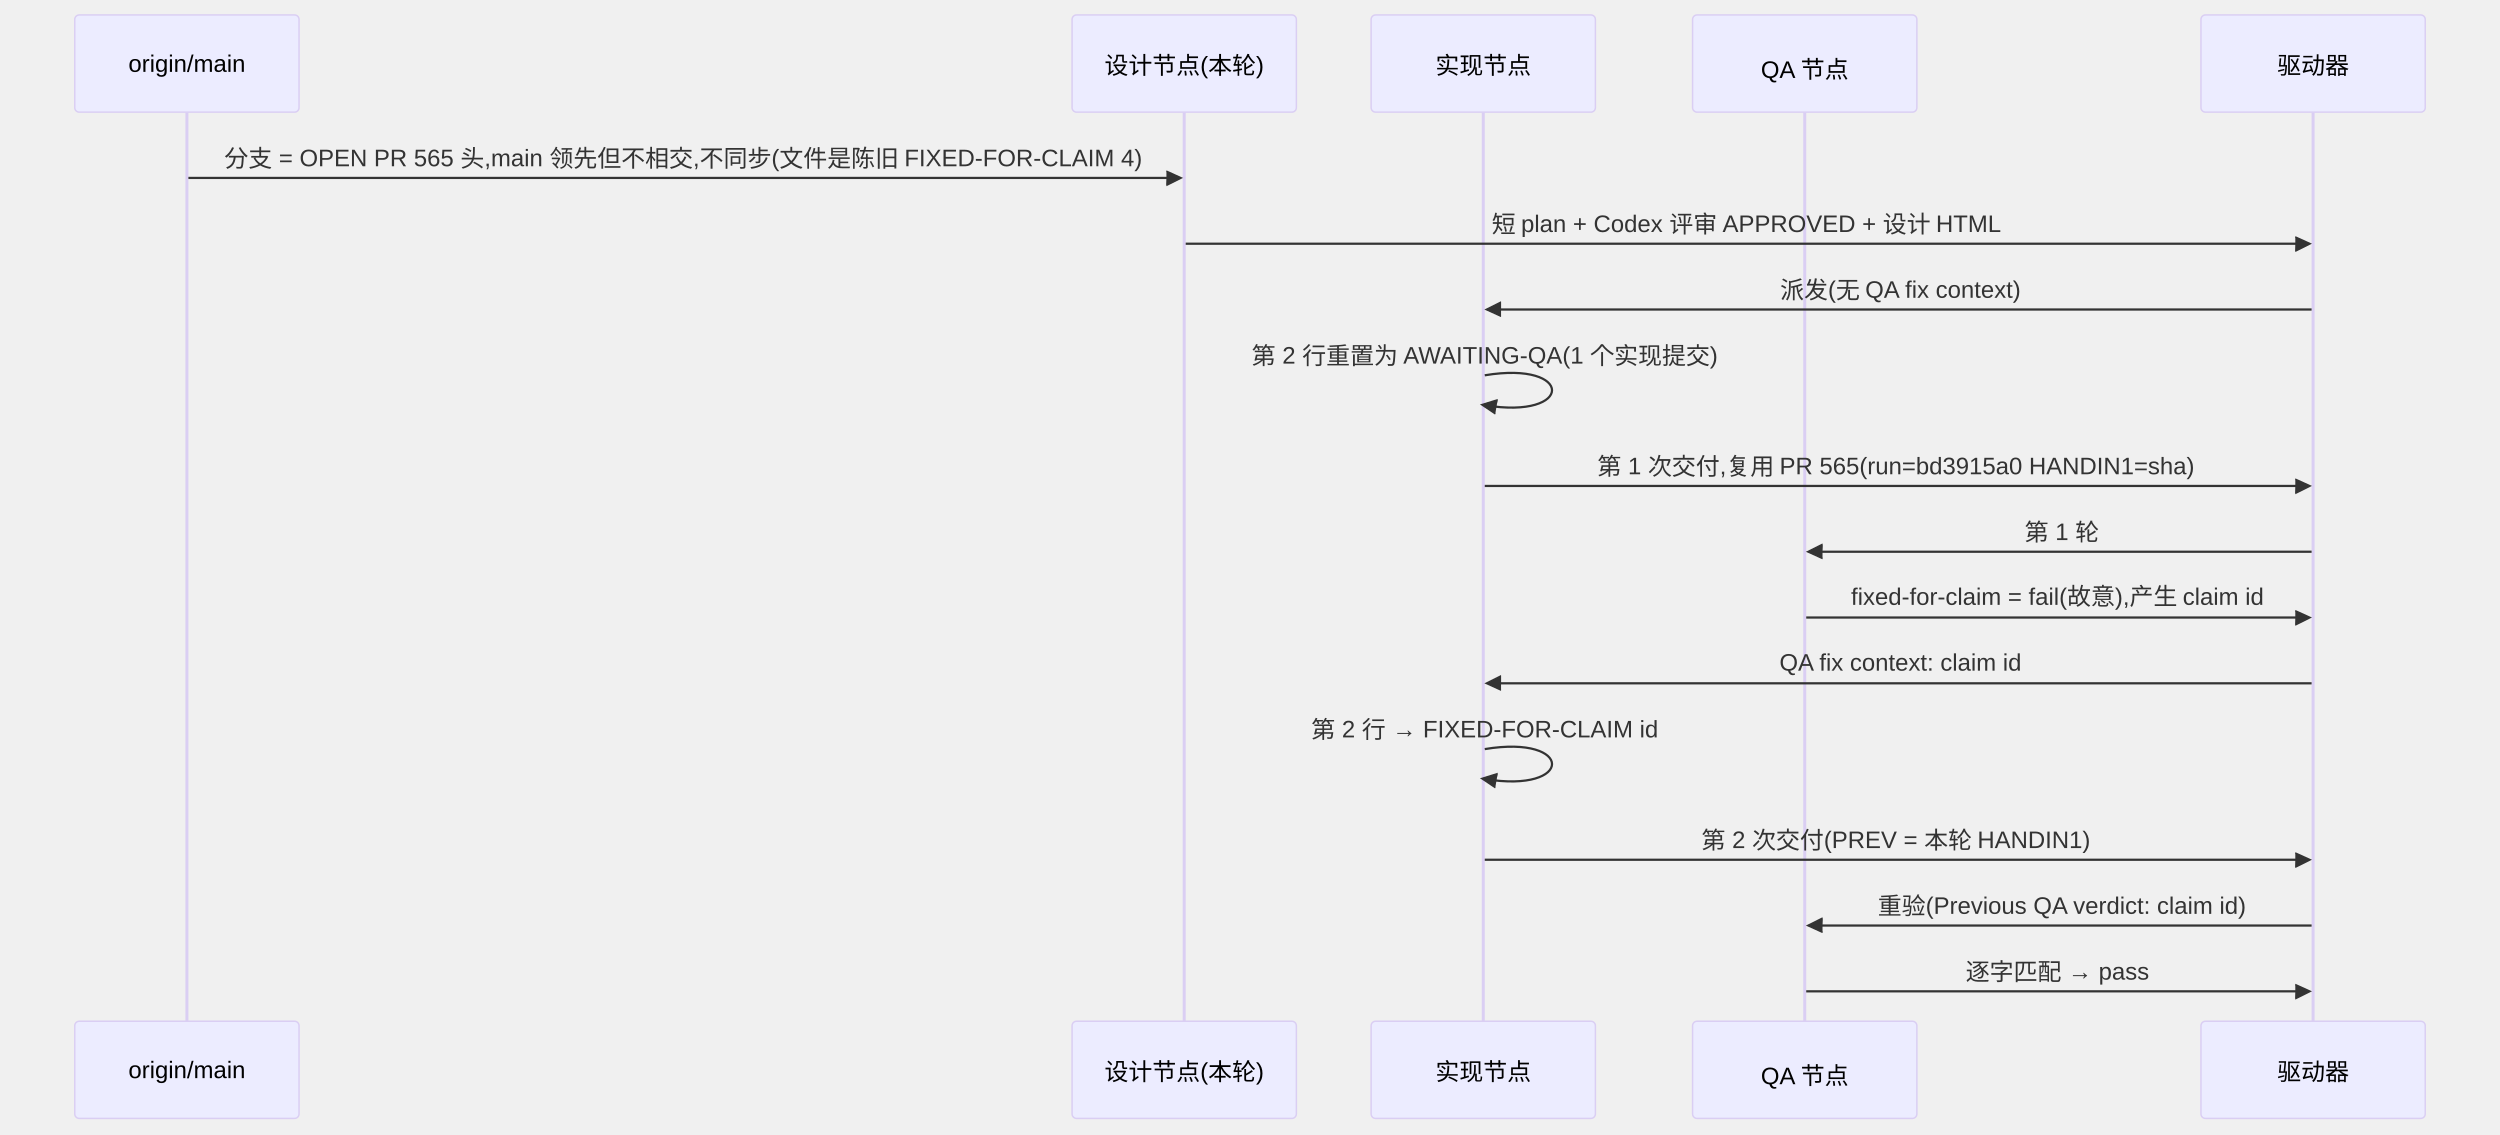
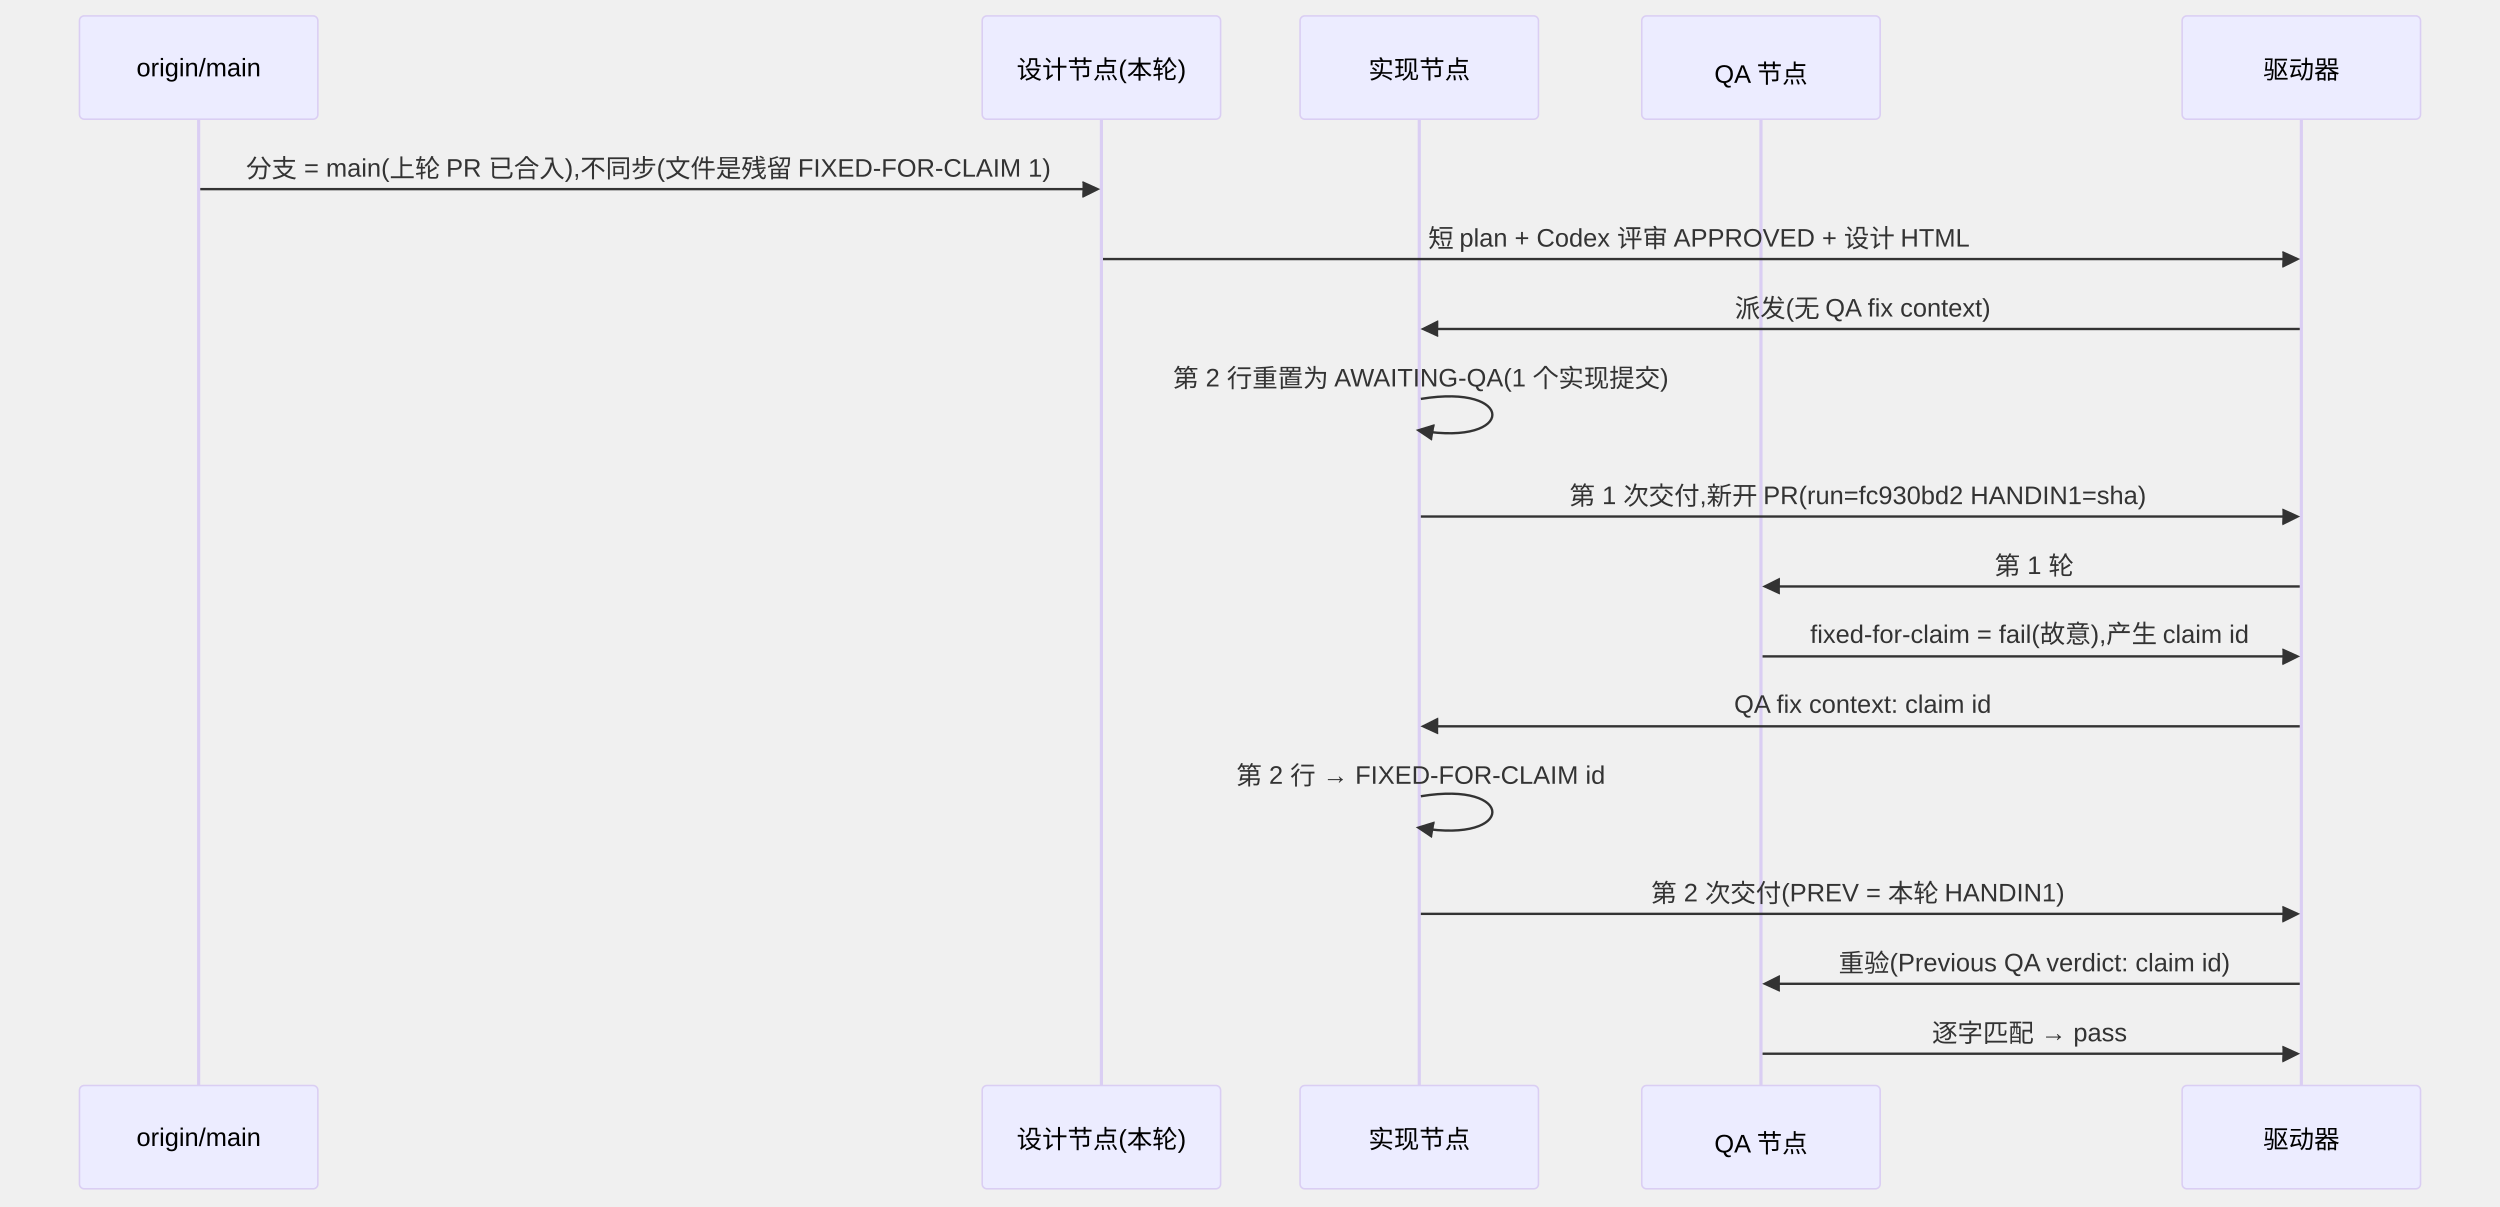
- <svg xmlns="http://www.w3.org/2000/svg" id="FLY-3150-d1" width="100%" style="max-width: 1672px; background-color: white;" viewBox="-50 -10 1672 759" role="graphics-document document" aria-roledescription="sequence">
+ <svg xmlns="http://www.w3.org/2000/svg" id="FLY-3150-d1" width="100%" style="max-width: 1573px; background-color: white;" viewBox="-50 -10 1573 759" role="graphics-document document" aria-roledescription="sequence">
  <g>
-     <rect x="1422" y="673" fill="#eaeaea" stroke="#666" width="150" height="65" name="D" rx="3" ry="3" class="actor actor-bottom" />
-     <text x="1497" y="705.5" dominant-baseline="central" alignment-baseline="central" class="actor actor-box" style="text-anchor: middle; font-size: 16px; font-weight: 400;">
-       <tspan x="1497" dy="0">驱动器</tspan>
+     <rect x="1323" y="673" fill="#eaeaea" stroke="#666" width="150" height="65" name="D" rx="3" ry="3" class="actor actor-bottom" />
+     <text x="1398" y="705.5" dominant-baseline="central" alignment-baseline="central" class="actor actor-box" style="text-anchor: middle; font-size: 16px; font-weight: 400;">
+       <tspan x="1398" dy="0">驱动器</tspan>
    </text>
  </g>
  <g>
-     <rect x="1082" y="673" fill="#eaeaea" stroke="#666" width="150" height="65" name="Q" rx="3" ry="3" class="actor actor-bottom" />
-     <text x="1157" y="705.5" dominant-baseline="central" alignment-baseline="central" class="actor actor-box" style="text-anchor: middle; font-size: 16px; font-weight: 400;">
-       <tspan x="1157" dy="0">QA 节点</tspan>
+     <rect x="983" y="673" fill="#eaeaea" stroke="#666" width="150" height="65" name="Q" rx="3" ry="3" class="actor actor-bottom" />
+     <text x="1058" y="705.5" dominant-baseline="central" alignment-baseline="central" class="actor actor-box" style="text-anchor: middle; font-size: 16px; font-weight: 400;">
+       <tspan x="1058" dy="0">QA 节点</tspan>
    </text>
  </g>
  <g>
-     <rect x="867" y="673" fill="#eaeaea" stroke="#666" width="150" height="65" name="I" rx="3" ry="3" class="actor actor-bottom" />
-     <text x="942" y="705.5" dominant-baseline="central" alignment-baseline="central" class="actor actor-box" style="text-anchor: middle; font-size: 16px; font-weight: 400;">
-       <tspan x="942" dy="0">实现节点</tspan>
+     <rect x="768" y="673" fill="#eaeaea" stroke="#666" width="150" height="65" name="I" rx="3" ry="3" class="actor actor-bottom" />
+     <text x="843" y="705.5" dominant-baseline="central" alignment-baseline="central" class="actor actor-box" style="text-anchor: middle; font-size: 16px; font-weight: 400;">
+       <tspan x="843" dy="0">实现节点</tspan>
    </text>
  </g>
  <g>
-     <rect x="667" y="673" fill="#eaeaea" stroke="#666" width="150" height="65" name="S" rx="3" ry="3" class="actor actor-bottom" />
-     <text x="742" y="705.5" dominant-baseline="central" alignment-baseline="central" class="actor actor-box" style="text-anchor: middle; font-size: 16px; font-weight: 400;">
-       <tspan x="742" dy="0">设计节点(本轮)</tspan>
+     <rect x="568" y="673" fill="#eaeaea" stroke="#666" width="150" height="65" name="S" rx="3" ry="3" class="actor actor-bottom" />
+     <text x="643" y="705.5" dominant-baseline="central" alignment-baseline="central" class="actor actor-box" style="text-anchor: middle; font-size: 16px; font-weight: 400;">
+       <tspan x="643" dy="0">设计节点(本轮)</tspan>
    </text>
  </g>
  <g>
    <rect x="0" y="673" fill="#eaeaea" stroke="#666" width="150" height="65" name="M" rx="3" ry="3" class="actor actor-bottom" />
    <text x="75" y="705.5" dominant-baseline="central" alignment-baseline="central" class="actor actor-box" style="text-anchor: middle; font-size: 16px; font-weight: 400;">
      <tspan x="75" dy="0">origin/main</tspan>
    </text>
  </g>
  <g>
-     <line id="actor4" x1="1497" y1="65" x2="1497" y2="673" class="actor-line 200" stroke-width="0.5px" stroke="#999" name="D" />
+     <line id="actor4" x1="1398" y1="65" x2="1398" y2="673" class="actor-line 200" stroke-width="0.5px" stroke="#999" name="D" />
    <g id="root-4">
-       <rect x="1422" y="0" fill="#eaeaea" stroke="#666" width="150" height="65" name="D" rx="3" ry="3" class="actor actor-top" />
-       <text x="1497" y="32.5" dominant-baseline="central" alignment-baseline="central" class="actor actor-box" style="text-anchor: middle; font-size: 16px; font-weight: 400;">
-         <tspan x="1497" dy="0">驱动器</tspan>
+       <rect x="1323" y="0" fill="#eaeaea" stroke="#666" width="150" height="65" name="D" rx="3" ry="3" class="actor actor-top" />
+       <text x="1398" y="32.5" dominant-baseline="central" alignment-baseline="central" class="actor actor-box" style="text-anchor: middle; font-size: 16px; font-weight: 400;">
+         <tspan x="1398" dy="0">驱动器</tspan>
      </text>
    </g>
  </g>
  <g>
-     <line id="actor3" x1="1157" y1="65" x2="1157" y2="673" class="actor-line 200" stroke-width="0.5px" stroke="#999" name="Q" />
+     <line id="actor3" x1="1058" y1="65" x2="1058" y2="673" class="actor-line 200" stroke-width="0.5px" stroke="#999" name="Q" />
    <g id="root-3">
-       <rect x="1082" y="0" fill="#eaeaea" stroke="#666" width="150" height="65" name="Q" rx="3" ry="3" class="actor actor-top" />
-       <text x="1157" y="32.5" dominant-baseline="central" alignment-baseline="central" class="actor actor-box" style="text-anchor: middle; font-size: 16px; font-weight: 400;">
-         <tspan x="1157" dy="0">QA 节点</tspan>
+       <rect x="983" y="0" fill="#eaeaea" stroke="#666" width="150" height="65" name="Q" rx="3" ry="3" class="actor actor-top" />
+       <text x="1058" y="32.5" dominant-baseline="central" alignment-baseline="central" class="actor actor-box" style="text-anchor: middle; font-size: 16px; font-weight: 400;">
+         <tspan x="1058" dy="0">QA 节点</tspan>
      </text>
    </g>
  </g>
  <g>
-     <line id="actor2" x1="942" y1="65" x2="942" y2="673" class="actor-line 200" stroke-width="0.5px" stroke="#999" name="I" />
+     <line id="actor2" x1="843" y1="65" x2="843" y2="673" class="actor-line 200" stroke-width="0.5px" stroke="#999" name="I" />
    <g id="root-2">
-       <rect x="867" y="0" fill="#eaeaea" stroke="#666" width="150" height="65" name="I" rx="3" ry="3" class="actor actor-top" />
-       <text x="942" y="32.5" dominant-baseline="central" alignment-baseline="central" class="actor actor-box" style="text-anchor: middle; font-size: 16px; font-weight: 400;">
-         <tspan x="942" dy="0">实现节点</tspan>
+       <rect x="768" y="0" fill="#eaeaea" stroke="#666" width="150" height="65" name="I" rx="3" ry="3" class="actor actor-top" />
+       <text x="843" y="32.5" dominant-baseline="central" alignment-baseline="central" class="actor actor-box" style="text-anchor: middle; font-size: 16px; font-weight: 400;">
+         <tspan x="843" dy="0">实现节点</tspan>
      </text>
    </g>
  </g>
  <g>
-     <line id="actor1" x1="742" y1="65" x2="742" y2="673" class="actor-line 200" stroke-width="0.5px" stroke="#999" name="S" />
+     <line id="actor1" x1="643" y1="65" x2="643" y2="673" class="actor-line 200" stroke-width="0.5px" stroke="#999" name="S" />
    <g id="root-1">
-       <rect x="667" y="0" fill="#eaeaea" stroke="#666" width="150" height="65" name="S" rx="3" ry="3" class="actor actor-top" />
-       <text x="742" y="32.5" dominant-baseline="central" alignment-baseline="central" class="actor actor-box" style="text-anchor: middle; font-size: 16px; font-weight: 400;">
-         <tspan x="742" dy="0">设计节点(本轮)</tspan>
+       <rect x="568" y="0" fill="#eaeaea" stroke="#666" width="150" height="65" name="S" rx="3" ry="3" class="actor actor-top" />
+       <text x="643" y="32.5" dominant-baseline="central" alignment-baseline="central" class="actor actor-box" style="text-anchor: middle; font-size: 16px; font-weight: 400;">
+         <tspan x="643" dy="0">设计节点(本轮)</tspan>
      </text>
    </g>
  </g>
  <g>
    <line id="actor0" x1="75" y1="65" x2="75" y2="673" class="actor-line 200" stroke-width="0.5px" stroke="#999" name="M" />
    <g id="root-0">
      <rect x="0" y="0" fill="#eaeaea" stroke="#666" width="150" height="65" name="M" rx="3" ry="3" class="actor actor-top" />
      <text x="75" y="32.5" dominant-baseline="central" alignment-baseline="central" class="actor actor-box" style="text-anchor: middle; font-size: 16px; font-weight: 400;">
        <tspan x="75" dy="0">origin/main</tspan>
      </text>
    </g>
  </g>
  <style>#FLY-3150-d1{font-family:"trebuchet ms",verdana,arial,sans-serif;font-size:16px;fill:#333;}@keyframes edge-animation-frame{from{stroke-dashoffset:0;}}@keyframes dash{to{stroke-dashoffset:0;}}#FLY-3150-d1 .edge-animation-slow{stroke-dasharray:9,5!important;stroke-dashoffset:900;animation:dash 50s linear infinite;stroke-linecap:round;}#FLY-3150-d1 .edge-animation-fast{stroke-dasharray:9,5!important;stroke-dashoffset:900;animation:dash 20s linear infinite;stroke-linecap:round;}#FLY-3150-d1 .error-icon{fill:#552222;}#FLY-3150-d1 .error-text{fill:#552222;stroke:#552222;}#FLY-3150-d1 .edge-thickness-normal{stroke-width:1px;}#FLY-3150-d1 .edge-thickness-thick{stroke-width:3.5px;}#FLY-3150-d1 .edge-pattern-solid{stroke-dasharray:0;}#FLY-3150-d1 .edge-thickness-invisible{stroke-width:0;fill:none;}#FLY-3150-d1 .edge-pattern-dashed{stroke-dasharray:3;}#FLY-3150-d1 .edge-pattern-dotted{stroke-dasharray:2;}#FLY-3150-d1 .marker{fill:#333333;stroke:#333333;}#FLY-3150-d1 .marker.cross{stroke:#333333;}#FLY-3150-d1 svg{font-family:"trebuchet ms",verdana,arial,sans-serif;font-size:16px;}#FLY-3150-d1 p{margin:0;}#FLY-3150-d1 .actor{stroke:hsl(259.626, 59.777%, 87.902%);fill:#ECECFF;}#FLY-3150-d1 text.actor&gt;tspan{fill:black;stroke:none;}#FLY-3150-d1 .actor-line{stroke:hsl(259.626, 59.777%, 87.902%);}#FLY-3150-d1 .innerArc{stroke-width:1.5;stroke-dasharray:none;}#FLY-3150-d1 .messageLine0{stroke-width:1.5;stroke-dasharray:none;stroke:#333;}#FLY-3150-d1 .messageLine1{stroke-width:1.5;stroke-dasharray:2,2;stroke:#333;}#FLY-3150-d1 #arrowhead path{fill:#333;stroke:#333;}#FLY-3150-d1 .sequenceNumber{fill:white;}#FLY-3150-d1 #sequencenumber{fill:#333;}#FLY-3150-d1 #crosshead path{fill:#333;stroke:#333;}#FLY-3150-d1 .messageText{fill:#333;stroke:none;}#FLY-3150-d1 .labelBox{stroke:hsl(259.626, 59.777%, 87.902%);fill:#ECECFF;}#FLY-3150-d1 .labelText,#FLY-3150-d1 .labelText&gt;tspan{fill:black;stroke:none;}#FLY-3150-d1 .loopText,#FLY-3150-d1 .loopText&gt;tspan{fill:black;stroke:none;}#FLY-3150-d1 .loopLine{stroke-width:2px;stroke-dasharray:2,2;stroke:hsl(259.626, 59.777%, 87.902%);fill:hsl(259.626, 59.777%, 87.902%);}#FLY-3150-d1 .note{stroke:#aaaa33;fill:#fff5ad;}#FLY-3150-d1 .noteText,#FLY-3150-d1 .noteText&gt;tspan{fill:black;stroke:none;}#FLY-3150-d1 .activation0{fill:#f4f4f4;stroke:#666;}#FLY-3150-d1 .activation1{fill:#f4f4f4;stroke:#666;}#FLY-3150-d1 .activation2{fill:#f4f4f4;stroke:#666;}#FLY-3150-d1 .actorPopupMenu{position:absolute;}#FLY-3150-d1 .actorPopupMenuPanel{position:absolute;fill:#ECECFF;box-shadow:0px 8px 16px 0px rgba(0,0,0,0.2);filter:drop-shadow(3px 5px 2px rgb(0 0 0 / 0.4));}#FLY-3150-d1 .actor-man line{stroke:hsl(259.626, 59.777%, 87.902%);fill:#ECECFF;}#FLY-3150-d1 .actor-man circle,#FLY-3150-d1 line{stroke:hsl(259.626, 59.777%, 87.902%);fill:#ECECFF;stroke-width:2px;}#FLY-3150-d1 :root{--mermaid-font-family:"trebuchet ms",verdana,arial,sans-serif;}</style>
  <g />
  <defs>
    <symbol id="computer" width="24" height="24">
      <path transform="scale(.5)" d="M2 2v13h20v-13h-20zm18 11h-16v-9h16v9zm-10.228 6l.466-1h3.524l.467 1h-4.457zm14.228 3h-24l2-6h2.104l-1.33 4h18.45l-1.297-4h2.073l2 6zm-5-10h-14v-7h14v7z" />
    </symbol>
  </defs>
  <defs>
    <symbol id="database" fill-rule="evenodd" clip-rule="evenodd">
      <path transform="scale(.5)" d="M12.258.001l.256.004.255.005.253.008.251.01.249.012.247.015.246.016.242.019.241.02.239.023.236.024.233.027.231.028.229.031.225.032.223.034.22.036.217.038.214.04.211.041.208.043.205.045.201.046.198.048.194.05.191.051.187.053.183.054.18.056.175.057.172.059.168.06.163.061.16.063.155.064.15.066.074.033.073.033.071.034.07.034.069.035.068.035.067.035.066.035.064.036.064.036.062.036.06.036.06.037.058.037.058.037.055.038.055.038.053.038.052.038.051.039.05.039.048.039.047.039.045.04.044.04.043.04.041.04.04.041.039.041.037.041.036.041.034.041.033.042.032.042.03.042.029.042.027.042.026.043.024.043.023.043.021.043.02.043.018.044.017.043.015.044.013.044.012.044.011.045.009.044.007.045.006.045.004.045.002.045.001.045v17l-.001.045-.002.045-.004.045-.006.045-.007.045-.009.044-.011.045-.012.044-.013.044-.015.044-.017.043-.018.044-.02.043-.021.043-.023.043-.024.043-.026.043-.027.042-.029.042-.03.042-.032.042-.033.042-.034.041-.036.041-.037.041-.039.041-.04.041-.041.04-.043.04-.044.04-.045.04-.047.039-.048.039-.05.039-.051.039-.052.038-.053.038-.055.038-.055.038-.058.037-.058.037-.06.037-.06.036-.062.036-.064.036-.064.036-.066.035-.067.035-.068.035-.069.035-.07.034-.071.034-.073.033-.074.033-.15.066-.155.064-.16.063-.163.061-.168.06-.172.059-.175.057-.18.056-.183.054-.187.053-.191.051-.194.05-.198.048-.201.046-.205.045-.208.043-.211.041-.214.04-.217.038-.22.036-.223.034-.225.032-.229.031-.231.028-.233.027-.236.024-.239.023-.241.02-.242.019-.246.016-.247.015-.249.012-.251.01-.253.008-.255.005-.256.004-.258.001-.258-.001-.256-.004-.255-.005-.253-.008-.251-.01-.249-.012-.247-.015-.245-.016-.243-.019-.241-.02-.238-.023-.236-.024-.234-.027-.231-.028-.228-.031-.226-.032-.223-.034-.22-.036-.217-.038-.214-.04-.211-.041-.208-.043-.204-.045-.201-.046-.198-.048-.195-.05-.19-.051-.187-.053-.184-.054-.179-.056-.176-.057-.172-.059-.167-.06-.164-.061-.159-.063-.155-.064-.151-.066-.074-.033-.072-.033-.072-.034-.07-.034-.069-.035-.068-.035-.067-.035-.066-.035-.064-.036-.063-.036-.062-.036-.061-.036-.06-.037-.058-.037-.057-.037-.056-.038-.055-.038-.053-.038-.052-.038-.051-.039-.049-.039-.049-.039-.046-.039-.046-.04-.044-.04-.043-.04-.041-.04-.04-.041-.039-.041-.037-.041-.036-.041-.034-.041-.033-.042-.032-.042-.03-.042-.029-.042-.027-.042-.026-.043-.024-.043-.023-.043-.021-.043-.02-.043-.018-.044-.017-.043-.015-.044-.013-.044-.012-.044-.011-.045-.009-.044-.007-.045-.006-.045-.004-.045-.002-.045-.001-.045v-17l.001-.045.002-.045.004-.045.006-.045.007-.045.009-.044.011-.045.012-.044.013-.044.015-.044.017-.043.018-.044.02-.043.021-.043.023-.043.024-.043.026-.043.027-.042.029-.042.03-.042.032-.042.033-.042.034-.041.036-.041.037-.041.039-.041.04-.041.041-.04.043-.04.044-.04.046-.04.046-.039.049-.039.049-.039.051-.039.052-.038.053-.038.055-.038.056-.038.057-.037.058-.037.06-.037.061-.036.062-.036.063-.036.064-.036.066-.035.067-.035.068-.035.069-.035.07-.034.072-.034.072-.033.074-.033.151-.066.155-.064.159-.063.164-.061.167-.06.172-.059.176-.057.179-.056.184-.054.187-.053.19-.051.195-.05.198-.048.201-.046.204-.045.208-.043.211-.041.214-.04.217-.038.22-.036.223-.034.226-.032.228-.031.231-.028.234-.027.236-.024.238-.023.241-.02.243-.019.245-.016.247-.015.249-.012.251-.01.253-.008.255-.005.256-.004.258-.001.258.001zm-9.258 20.499v.01l.001.021.003.021.004.022.005.021.006.022.007.022.009.023.01.022.011.023.012.023.013.023.015.023.016.024.017.023.018.024.019.024.021.024.022.025.023.024.024.025.052.049.056.05.061.051.066.051.07.051.075.051.079.052.084.052.088.052.092.052.097.052.102.051.105.052.11.052.114.051.119.051.123.051.127.05.131.05.135.05.139.048.144.049.147.047.152.047.155.047.16.045.163.045.167.043.171.043.176.041.178.041.183.039.187.039.19.037.194.035.197.035.202.033.204.031.209.03.212.029.216.027.219.025.222.024.226.021.23.02.233.018.236.016.24.015.243.012.246.01.249.008.253.005.256.004.259.001.26-.001.257-.004.254-.005.25-.008.247-.011.244-.012.241-.014.237-.016.233-.018.231-.021.226-.021.224-.024.22-.026.216-.027.212-.028.21-.031.205-.031.202-.034.198-.034.194-.036.191-.037.187-.039.183-.04.179-.04.175-.042.172-.043.168-.044.163-.045.16-.046.155-.046.152-.047.148-.048.143-.049.139-.049.136-.05.131-.05.126-.05.123-.051.118-.052.114-.051.11-.052.106-.052.101-.052.096-.052.092-.052.088-.053.083-.051.079-.052.074-.052.07-.051.065-.051.06-.051.056-.05.051-.05.023-.024.023-.025.021-.024.02-.024.019-.024.018-.024.017-.024.015-.023.014-.024.013-.023.012-.023.01-.023.01-.022.008-.022.006-.022.006-.022.004-.022.004-.021.001-.021.001-.021v-4.127l-.077.055-.08.053-.083.054-.085.053-.087.052-.09.052-.093.051-.095.05-.097.05-.1.049-.102.049-.105.048-.106.047-.109.047-.111.046-.114.045-.115.045-.118.044-.12.043-.122.042-.124.042-.126.041-.128.04-.13.04-.132.038-.134.038-.135.037-.138.037-.139.035-.142.035-.143.034-.144.033-.147.032-.148.031-.15.03-.151.03-.153.029-.154.027-.156.027-.158.026-.159.025-.161.024-.162.023-.163.022-.165.021-.166.02-.167.019-.169.018-.169.017-.171.016-.173.015-.173.014-.175.013-.175.012-.177.011-.178.01-.179.008-.179.008-.181.006-.182.005-.182.004-.184.003-.184.002h-.37l-.184-.002-.184-.003-.182-.004-.182-.005-.181-.006-.179-.008-.179-.008-.178-.01-.176-.011-.176-.012-.175-.013-.173-.014-.172-.015-.171-.016-.17-.017-.169-.018-.167-.019-.166-.02-.165-.021-.163-.022-.162-.023-.161-.024-.159-.025-.157-.026-.156-.027-.155-.027-.153-.029-.151-.03-.15-.03-.148-.031-.146-.032-.145-.033-.143-.034-.141-.035-.14-.035-.137-.037-.136-.037-.134-.038-.132-.038-.13-.04-.128-.04-.126-.041-.124-.042-.122-.042-.12-.044-.117-.043-.116-.045-.113-.045-.112-.046-.109-.047-.106-.047-.105-.048-.102-.049-.1-.049-.097-.05-.095-.05-.093-.052-.09-.051-.087-.052-.085-.053-.083-.054-.08-.054-.077-.054v4.127zm0-5.654v.011l.001.021.003.021.004.021.005.022.006.022.007.022.009.022.01.022.011.023.012.023.013.023.015.024.016.023.017.024.018.024.019.024.021.024.022.024.023.025.024.024.052.05.056.05.061.05.066.051.07.051.075.052.079.051.084.052.088.052.092.052.097.052.102.052.105.052.11.051.114.051.119.052.123.05.127.051.131.05.135.049.139.049.144.048.147.048.152.047.155.046.16.045.163.045.167.044.171.042.176.042.178.04.183.04.187.038.19.037.194.036.197.034.202.033.204.032.209.03.212.028.216.027.219.025.222.024.226.022.23.02.233.018.236.016.24.014.243.012.246.01.249.008.253.006.256.003.259.001.26-.001.257-.003.254-.006.25-.008.247-.01.244-.012.241-.015.237-.016.233-.018.231-.02.226-.022.224-.024.22-.025.216-.027.212-.029.21-.03.205-.032.202-.033.198-.035.194-.036.191-.037.187-.039.183-.039.179-.041.175-.042.172-.043.168-.044.163-.045.16-.045.155-.047.152-.047.148-.048.143-.048.139-.05.136-.049.131-.05.126-.051.123-.051.118-.051.114-.052.11-.052.106-.052.101-.052.096-.052.092-.052.088-.052.083-.052.079-.052.074-.051.07-.052.065-.051.06-.05.056-.051.051-.049.023-.025.023-.024.021-.025.02-.024.019-.024.018-.024.017-.024.015-.023.014-.023.013-.024.012-.022.01-.023.01-.023.008-.022.006-.022.006-.022.004-.021.004-.022.001-.021.001-.021v-4.139l-.077.054-.08.054-.083.054-.085.052-.087.053-.09.051-.093.051-.095.051-.097.05-.1.049-.102.049-.105.048-.106.047-.109.047-.111.046-.114.045-.115.044-.118.044-.12.044-.122.042-.124.042-.126.041-.128.04-.13.039-.132.039-.134.038-.135.037-.138.036-.139.036-.142.035-.143.033-.144.033-.147.033-.148.031-.15.03-.151.03-.153.028-.154.028-.156.027-.158.026-.159.025-.161.024-.162.023-.163.022-.165.021-.166.02-.167.019-.169.018-.169.017-.171.016-.173.015-.173.014-.175.013-.175.012-.177.011-.178.009-.179.009-.179.007-.181.007-.182.005-.182.004-.184.003-.184.002h-.37l-.184-.002-.184-.003-.182-.004-.182-.005-.181-.007-.179-.007-.179-.009-.178-.009-.176-.011-.176-.012-.175-.013-.173-.014-.172-.015-.171-.016-.17-.017-.169-.018-.167-.019-.166-.02-.165-.021-.163-.022-.162-.023-.161-.024-.159-.025-.157-.026-.156-.027-.155-.028-.153-.028-.151-.03-.15-.03-.148-.031-.146-.033-.145-.033-.143-.033-.141-.035-.14-.036-.137-.036-.136-.037-.134-.038-.132-.039-.13-.039-.128-.04-.126-.041-.124-.042-.122-.043-.12-.043-.117-.044-.116-.044-.113-.046-.112-.046-.109-.046-.106-.047-.105-.048-.102-.049-.1-.049-.097-.05-.095-.051-.093-.051-.09-.051-.087-.053-.085-.052-.083-.054-.08-.054-.077-.054v4.139zm0-5.666v.011l.001.02.003.022.004.021.005.022.006.021.007.022.009.023.01.022.011.023.012.023.013.023.015.023.016.024.017.024.018.023.019.024.021.025.022.024.023.024.024.025.052.05.056.05.061.05.066.051.07.051.075.052.079.051.084.052.088.052.092.052.097.052.102.052.105.051.11.052.114.051.119.051.123.051.127.05.131.05.135.05.139.049.144.048.147.048.152.047.155.046.16.045.163.045.167.043.171.043.176.042.178.04.183.04.187.038.19.037.194.036.197.034.202.033.204.032.209.03.212.028.216.027.219.025.222.024.226.021.23.02.233.018.236.017.24.014.243.012.246.01.249.008.253.006.256.003.259.001.26-.001.257-.003.254-.006.25-.008.247-.01.244-.013.241-.014.237-.016.233-.018.231-.02.226-.022.224-.024.22-.025.216-.027.212-.029.21-.03.205-.032.202-.033.198-.035.194-.036.191-.037.187-.039.183-.039.179-.041.175-.042.172-.043.168-.044.163-.045.16-.045.155-.047.152-.047.148-.048.143-.049.139-.049.136-.049.131-.051.126-.05.123-.051.118-.052.114-.051.11-.052.106-.052.101-.052.096-.052.092-.052.088-.052.083-.052.079-.052.074-.052.07-.051.065-.051.06-.051.056-.05.051-.049.023-.025.023-.025.021-.024.02-.024.019-.024.018-.024.017-.024.015-.023.014-.024.013-.023.012-.023.01-.022.01-.023.008-.022.006-.022.006-.022.004-.022.004-.021.001-.021.001-.021v-4.153l-.077.054-.08.054-.083.053-.085.053-.087.053-.09.051-.093.051-.095.051-.097.05-.1.049-.102.048-.105.048-.106.048-.109.046-.111.046-.114.046-.115.044-.118.044-.12.043-.122.043-.124.042-.126.041-.128.04-.13.039-.132.039-.134.038-.135.037-.138.036-.139.036-.142.034-.143.034-.144.033-.147.032-.148.032-.15.03-.151.03-.153.028-.154.028-.156.027-.158.026-.159.024-.161.024-.162.023-.163.023-.165.021-.166.02-.167.019-.169.018-.169.017-.171.016-.173.015-.173.014-.175.013-.175.012-.177.01-.178.01-.179.009-.179.007-.181.006-.182.006-.182.004-.184.003-.184.001-.185.001-.185-.001-.184-.001-.184-.003-.182-.004-.182-.006-.181-.006-.179-.007-.179-.009-.178-.01-.176-.01-.176-.012-.175-.013-.173-.014-.172-.015-.171-.016-.17-.017-.169-.018-.167-.019-.166-.02-.165-.021-.163-.023-.162-.023-.161-.024-.159-.024-.157-.026-.156-.027-.155-.028-.153-.028-.151-.03-.15-.03-.148-.032-.146-.032-.145-.033-.143-.034-.141-.034-.14-.036-.137-.036-.136-.037-.134-.038-.132-.039-.13-.039-.128-.041-.126-.041-.124-.041-.122-.043-.12-.043-.117-.044-.116-.044-.113-.046-.112-.046-.109-.046-.106-.048-.105-.048-.102-.048-.1-.05-.097-.049-.095-.051-.093-.051-.09-.052-.087-.052-.085-.053-.083-.053-.08-.054-.077-.054v4.153zm8.74-8.179l-.257.004-.254.005-.25.008-.247.011-.244.012-.241.014-.237.016-.233.018-.231.021-.226.022-.224.023-.22.026-.216.027-.212.028-.21.031-.205.032-.202.033-.198.034-.194.036-.191.038-.187.038-.183.04-.179.041-.175.042-.172.043-.168.043-.163.045-.16.046-.155.046-.152.048-.148.048-.143.048-.139.049-.136.05-.131.05-.126.051-.123.051-.118.051-.114.052-.11.052-.106.052-.101.052-.096.052-.092.052-.088.052-.083.052-.079.052-.074.051-.07.052-.065.051-.06.05-.056.05-.051.05-.023.025-.023.024-.021.024-.02.025-.019.024-.018.024-.017.023-.015.024-.014.023-.013.023-.012.023-.01.023-.01.022-.008.022-.006.023-.006.021-.004.022-.004.021-.001.021-.001.021.001.021.001.021.004.021.004.022.006.021.006.023.008.022.01.022.01.023.012.023.013.023.014.023.015.024.017.023.018.024.019.024.02.025.021.024.023.024.023.025.051.05.056.05.06.05.065.051.07.052.074.051.079.052.083.052.088.052.092.052.096.052.101.052.106.052.11.052.114.052.118.051.123.051.126.051.131.05.136.05.139.049.143.048.148.048.152.048.155.046.16.046.163.045.168.043.172.043.175.042.179.041.183.04.187.038.191.038.194.036.198.034.202.033.205.032.21.031.212.028.216.027.22.026.224.023.226.022.231.021.233.018.237.016.241.014.244.012.247.011.25.008.254.005.257.004.26.001.26-.001.257-.004.254-.005.25-.008.247-.011.244-.012.241-.014.237-.016.233-.018.231-.021.226-.022.224-.023.22-.026.216-.027.212-.028.21-.031.205-.032.202-.033.198-.034.194-.036.191-.038.187-.038.183-.04.179-.041.175-.042.172-.043.168-.043.163-.045.16-.046.155-.046.152-.048.148-.048.143-.048.139-.049.136-.05.131-.05.126-.051.123-.051.118-.051.114-.052.11-.052.106-.052.101-.052.096-.052.092-.052.088-.052.083-.052.079-.052.074-.051.07-.052.065-.051.06-.05.056-.05.051-.05.023-.025.023-.024.021-.024.02-.025.019-.024.018-.024.017-.023.015-.024.014-.023.013-.023.012-.023.01-.023.01-.022.008-.022.006-.023.006-.021.004-.022.004-.021.001-.021.001-.021-.001-.021-.001-.021-.004-.021-.004-.022-.006-.021-.006-.023-.008-.022-.01-.022-.01-.023-.012-.023-.013-.023-.014-.023-.015-.024-.017-.023-.018-.024-.019-.024-.02-.025-.021-.024-.023-.024-.023-.025-.051-.05-.056-.05-.06-.05-.065-.051-.07-.052-.074-.051-.079-.052-.083-.052-.088-.052-.092-.052-.096-.052-.101-.052-.106-.052-.11-.052-.114-.052-.118-.051-.123-.051-.126-.051-.131-.05-.136-.05-.139-.049-.143-.048-.148-.048-.152-.048-.155-.046-.16-.046-.163-.045-.168-.043-.172-.043-.175-.042-.179-.041-.183-.04-.187-.038-.191-.038-.194-.036-.198-.034-.202-.033-.205-.032-.21-.031-.212-.028-.216-.027-.22-.026-.224-.023-.226-.022-.231-.021-.233-.018-.237-.016-.241-.014-.244-.012-.247-.011-.25-.008-.254-.005-.257-.004-.26-.001-.26.001z" />
    </symbol>
  </defs>
  <defs>
    <symbol id="clock" width="24" height="24">
      <path transform="scale(.5)" d="M12 2c5.514 0 10 4.486 10 10s-4.486 10-10 10-10-4.486-10-10 4.486-10 10-10zm0-2c-6.627 0-12 5.373-12 12s5.373 12 12 12 12-5.373 12-12-5.373-12-12-12zm5.848 12.459c.202.038.202.333.001.372-1.907.361-6.045 1.111-6.547 1.111-.719 0-1.301-.582-1.301-1.301 0-.512.77-5.447 1.125-7.445.034-.192.312-.181.343.014l.985 6.238 5.394 1.011z" />
    </symbol>
  </defs>
  <defs>
    <marker id="arrowhead" refX="7.9" refY="5" markerUnits="userSpaceOnUse" markerWidth="12" markerHeight="12" orient="auto-start-reverse">
      <path d="M -1 0 L 10 5 L 0 10 z" />
    </marker>
  </defs>
  <defs>
    <marker id="crosshead" markerWidth="15" markerHeight="8" orient="auto" refX="4" refY="4.5">
      <path fill="none" stroke="#000000" stroke-width="1pt" d="M 1,2 L 6,7 M 6,2 L 1,7" style="stroke-dasharray: 0, 0;" />
    </marker>
  </defs>
  <defs>
    <marker id="filled-head" refX="15.5" refY="7" markerWidth="20" markerHeight="28" orient="auto">
      <path d="M 18,7 L9,13 L14,7 L9,1 Z" />
    </marker>
  </defs>
  <defs>
    <marker id="sequencenumber" refX="15" refY="15" markerWidth="60" markerHeight="40" orient="auto">
      <circle cx="15" cy="15" r="6" />
    </marker>
  </defs>
-   <text x="407" y="80" text-anchor="middle" dominant-baseline="middle" alignment-baseline="middle" class="messageText" dy="1em" style="font-size: 16px; font-weight: 400;">分支 = OPEN PR 565 头,main 领先但不相交,不同步(文件是陈旧 FIXED-FOR-CLAIM 4)</text>
-   <line x1="76" y1="109" x2="738" y2="109" class="messageLine0" stroke-width="2" stroke="none" marker-end="url(#arrowhead)" style="fill: none;" />
-   <text x="1118" y="124" text-anchor="middle" dominant-baseline="middle" alignment-baseline="middle" class="messageText" dy="1em" style="font-size: 16px; font-weight: 400;">短 plan + Codex 评审 APPROVED + 设计 HTML</text>
-   <line x1="743" y1="153" x2="1493" y2="153" class="messageLine0" stroke-width="2" stroke="none" marker-end="url(#arrowhead)" style="fill: none;" />
-   <text x="1221" y="168" text-anchor="middle" dominant-baseline="middle" alignment-baseline="middle" class="messageText" dy="1em" style="font-size: 16px; font-weight: 400;">派发(无 QA fix context)</text>
-   <line x1="1496" y1="197" x2="946" y2="197" class="messageLine0" stroke-width="2" stroke="none" marker-end="url(#arrowhead)" style="fill: none;" />
-   <text x="943" y="212" text-anchor="middle" dominant-baseline="middle" alignment-baseline="middle" class="messageText" dy="1em" style="font-size: 16px; font-weight: 400;">第 2 行重置为 AWAITING-QA(1 个实现提交)</text>
-   <path d="M 943,241 C 1003,231 1003,271 943,261" class="messageLine0" stroke-width="2" stroke="none" marker-end="url(#arrowhead)" style="fill: none;" />
-   <text x="1218" y="286" text-anchor="middle" dominant-baseline="middle" alignment-baseline="middle" class="messageText" dy="1em" style="font-size: 16px; font-weight: 400;">第 1 次交付,复用 PR 565(run=bd3915a0 HANDIN1=sha)</text>
-   <line x1="943" y1="315" x2="1493" y2="315" class="messageLine0" stroke-width="2" stroke="none" marker-end="url(#arrowhead)" style="fill: none;" />
-   <text x="1329" y="330" text-anchor="middle" dominant-baseline="middle" alignment-baseline="middle" class="messageText" dy="1em" style="font-size: 16px; font-weight: 400;">第 1 轮</text>
-   <line x1="1496" y1="359" x2="1161" y2="359" class="messageLine0" stroke-width="2" stroke="none" marker-end="url(#arrowhead)" style="fill: none;" />
-   <text x="1326" y="374" text-anchor="middle" dominant-baseline="middle" alignment-baseline="middle" class="messageText" dy="1em" style="font-size: 16px; font-weight: 400;">fixed-for-claim = fail(故意),产生 claim id</text>
-   <line x1="1158" y1="403" x2="1493" y2="403" class="messageLine0" stroke-width="2" stroke="none" marker-end="url(#arrowhead)" style="fill: none;" />
-   <text x="1221" y="418" text-anchor="middle" dominant-baseline="middle" alignment-baseline="middle" class="messageText" dy="1em" style="font-size: 16px; font-weight: 400;">QA fix context: claim id</text>
-   <line x1="1496" y1="447" x2="946" y2="447" class="messageLine0" stroke-width="2" stroke="none" marker-end="url(#arrowhead)" style="fill: none;" />
-   <text x="943" y="462" text-anchor="middle" dominant-baseline="middle" alignment-baseline="middle" class="messageText" dy="1em" style="font-size: 16px; font-weight: 400;">第 2 行 → FIXED-FOR-CLAIM id</text>
-   <path d="M 943,491 C 1003,481 1003,521 943,511" class="messageLine0" stroke-width="2" stroke="none" marker-end="url(#arrowhead)" style="fill: none;" />
-   <text x="1218" y="536" text-anchor="middle" dominant-baseline="middle" alignment-baseline="middle" class="messageText" dy="1em" style="font-size: 16px; font-weight: 400;">第 2 次交付(PREV = 本轮 HANDIN1)</text>
-   <line x1="943" y1="565" x2="1493" y2="565" class="messageLine0" stroke-width="2" stroke="none" marker-end="url(#arrowhead)" style="fill: none;" />
-   <text x="1329" y="580" text-anchor="middle" dominant-baseline="middle" alignment-baseline="middle" class="messageText" dy="1em" style="font-size: 16px; font-weight: 400;">重验(Previous QA verdict: claim id)</text>
-   <line x1="1496" y1="609" x2="1161" y2="609" class="messageLine0" stroke-width="2" stroke="none" marker-end="url(#arrowhead)" style="fill: none;" />
-   <text x="1326" y="624" text-anchor="middle" dominant-baseline="middle" alignment-baseline="middle" class="messageText" dy="1em" style="font-size: 16px; font-weight: 400;">逐字匹配 → pass</text>
-   <line x1="1158" y1="653" x2="1493" y2="653" class="messageLine0" stroke-width="2" stroke="none" marker-end="url(#arrowhead)" style="fill: none;" />
+   <text x="358" y="80" text-anchor="middle" dominant-baseline="middle" alignment-baseline="middle" class="messageText" dy="1em" style="font-size: 16px; font-weight: 400;">分支 = main(上轮 PR 已合入),不同步(文件是残留 FIXED-FOR-CLAIM 1)</text>
+   <line x1="76" y1="109" x2="639" y2="109" class="messageLine0" stroke-width="2" stroke="none" marker-end="url(#arrowhead)" style="fill: none;" />
+   <text x="1019" y="124" text-anchor="middle" dominant-baseline="middle" alignment-baseline="middle" class="messageText" dy="1em" style="font-size: 16px; font-weight: 400;">短 plan + Codex 评审 APPROVED + 设计 HTML</text>
+   <line x1="644" y1="153" x2="1394" y2="153" class="messageLine0" stroke-width="2" stroke="none" marker-end="url(#arrowhead)" style="fill: none;" />
+   <text x="1122" y="168" text-anchor="middle" dominant-baseline="middle" alignment-baseline="middle" class="messageText" dy="1em" style="font-size: 16px; font-weight: 400;">派发(无 QA fix context)</text>
+   <line x1="1397" y1="197" x2="847" y2="197" class="messageLine0" stroke-width="2" stroke="none" marker-end="url(#arrowhead)" style="fill: none;" />
+   <text x="844" y="212" text-anchor="middle" dominant-baseline="middle" alignment-baseline="middle" class="messageText" dy="1em" style="font-size: 16px; font-weight: 400;">第 2 行重置为 AWAITING-QA(1 个实现提交)</text>
+   <path d="M 844,241 C 904,231 904,271 844,261" class="messageLine0" stroke-width="2" stroke="none" marker-end="url(#arrowhead)" style="fill: none;" />
+   <text x="1119" y="286" text-anchor="middle" dominant-baseline="middle" alignment-baseline="middle" class="messageText" dy="1em" style="font-size: 16px; font-weight: 400;">第 1 次交付,新开 PR(run=fc930bd2 HANDIN1=sha)</text>
+   <line x1="844" y1="315" x2="1394" y2="315" class="messageLine0" stroke-width="2" stroke="none" marker-end="url(#arrowhead)" style="fill: none;" />
+   <text x="1230" y="330" text-anchor="middle" dominant-baseline="middle" alignment-baseline="middle" class="messageText" dy="1em" style="font-size: 16px; font-weight: 400;">第 1 轮</text>
+   <line x1="1397" y1="359" x2="1062" y2="359" class="messageLine0" stroke-width="2" stroke="none" marker-end="url(#arrowhead)" style="fill: none;" />
+   <text x="1227" y="374" text-anchor="middle" dominant-baseline="middle" alignment-baseline="middle" class="messageText" dy="1em" style="font-size: 16px; font-weight: 400;">fixed-for-claim = fail(故意),产生 claim id</text>
+   <line x1="1059" y1="403" x2="1394" y2="403" class="messageLine0" stroke-width="2" stroke="none" marker-end="url(#arrowhead)" style="fill: none;" />
+   <text x="1122" y="418" text-anchor="middle" dominant-baseline="middle" alignment-baseline="middle" class="messageText" dy="1em" style="font-size: 16px; font-weight: 400;">QA fix context: claim id</text>
+   <line x1="1397" y1="447" x2="847" y2="447" class="messageLine0" stroke-width="2" stroke="none" marker-end="url(#arrowhead)" style="fill: none;" />
+   <text x="844" y="462" text-anchor="middle" dominant-baseline="middle" alignment-baseline="middle" class="messageText" dy="1em" style="font-size: 16px; font-weight: 400;">第 2 行 → FIXED-FOR-CLAIM id</text>
+   <path d="M 844,491 C 904,481 904,521 844,511" class="messageLine0" stroke-width="2" stroke="none" marker-end="url(#arrowhead)" style="fill: none;" />
+   <text x="1119" y="536" text-anchor="middle" dominant-baseline="middle" alignment-baseline="middle" class="messageText" dy="1em" style="font-size: 16px; font-weight: 400;">第 2 次交付(PREV = 本轮 HANDIN1)</text>
+   <line x1="844" y1="565" x2="1394" y2="565" class="messageLine0" stroke-width="2" stroke="none" marker-end="url(#arrowhead)" style="fill: none;" />
+   <text x="1230" y="580" text-anchor="middle" dominant-baseline="middle" alignment-baseline="middle" class="messageText" dy="1em" style="font-size: 16px; font-weight: 400;">重验(Previous QA verdict: claim id)</text>
+   <line x1="1397" y1="609" x2="1062" y2="609" class="messageLine0" stroke-width="2" stroke="none" marker-end="url(#arrowhead)" style="fill: none;" />
+   <text x="1227" y="624" text-anchor="middle" dominant-baseline="middle" alignment-baseline="middle" class="messageText" dy="1em" style="font-size: 16px; font-weight: 400;">逐字匹配 → pass</text>
+   <line x1="1059" y1="653" x2="1394" y2="653" class="messageLine0" stroke-width="2" stroke="none" marker-end="url(#arrowhead)" style="fill: none;" />
</svg>
